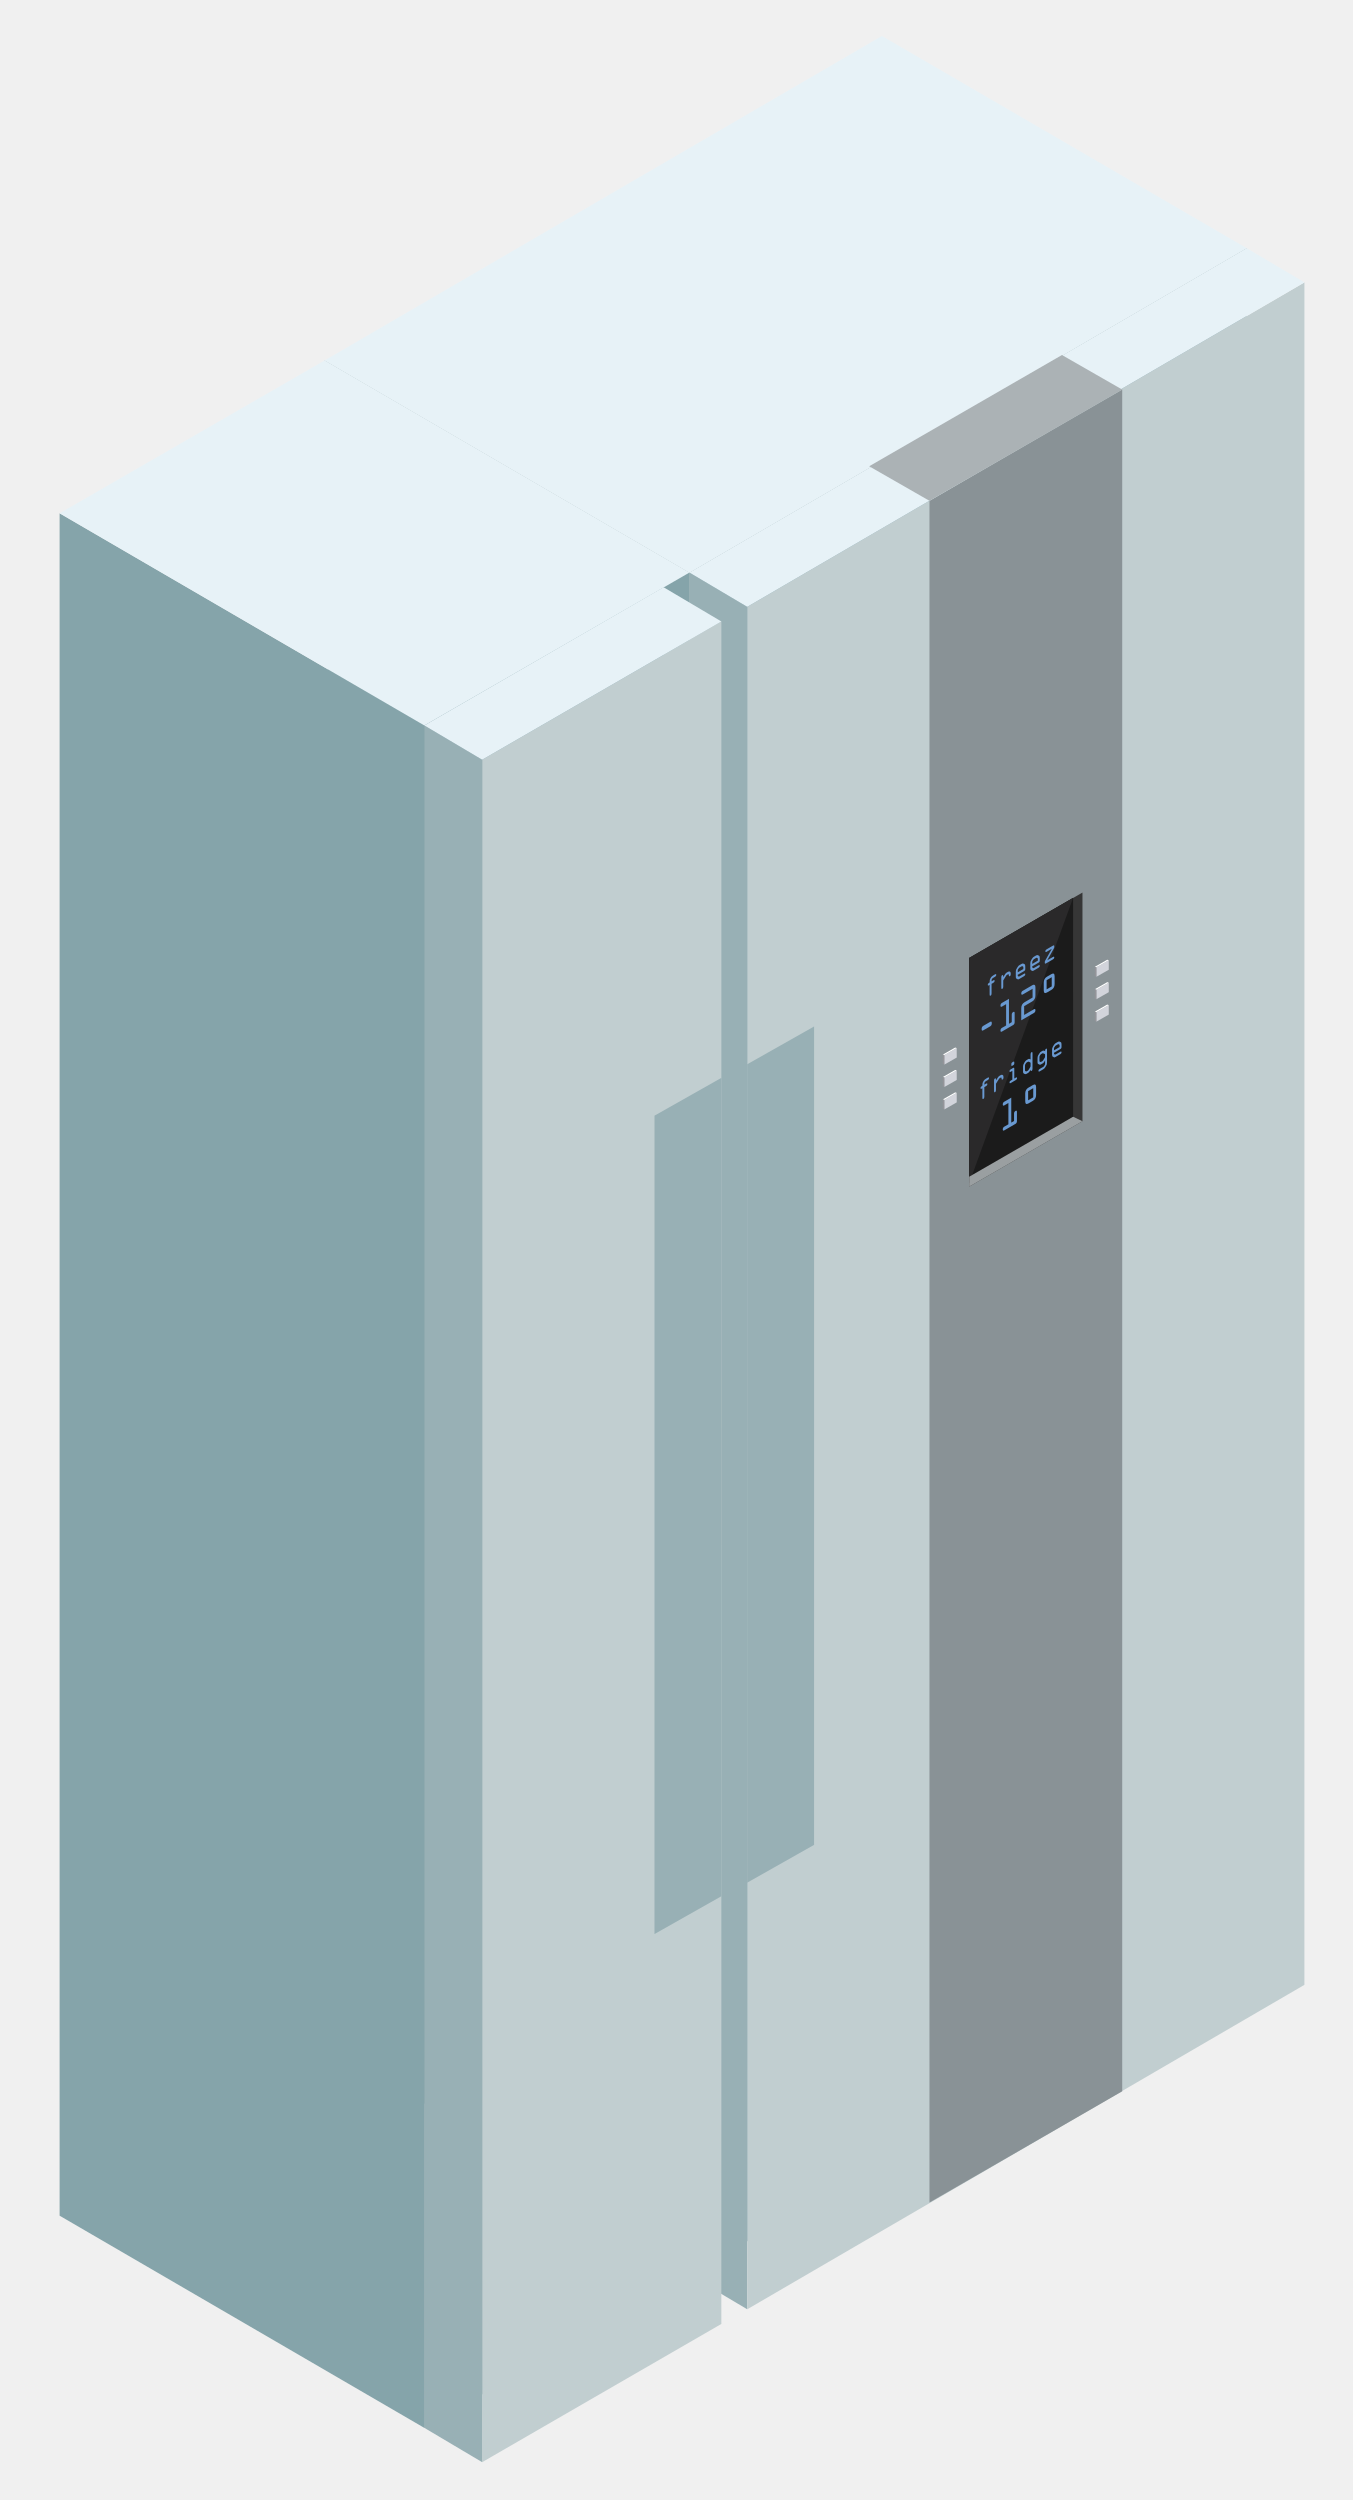
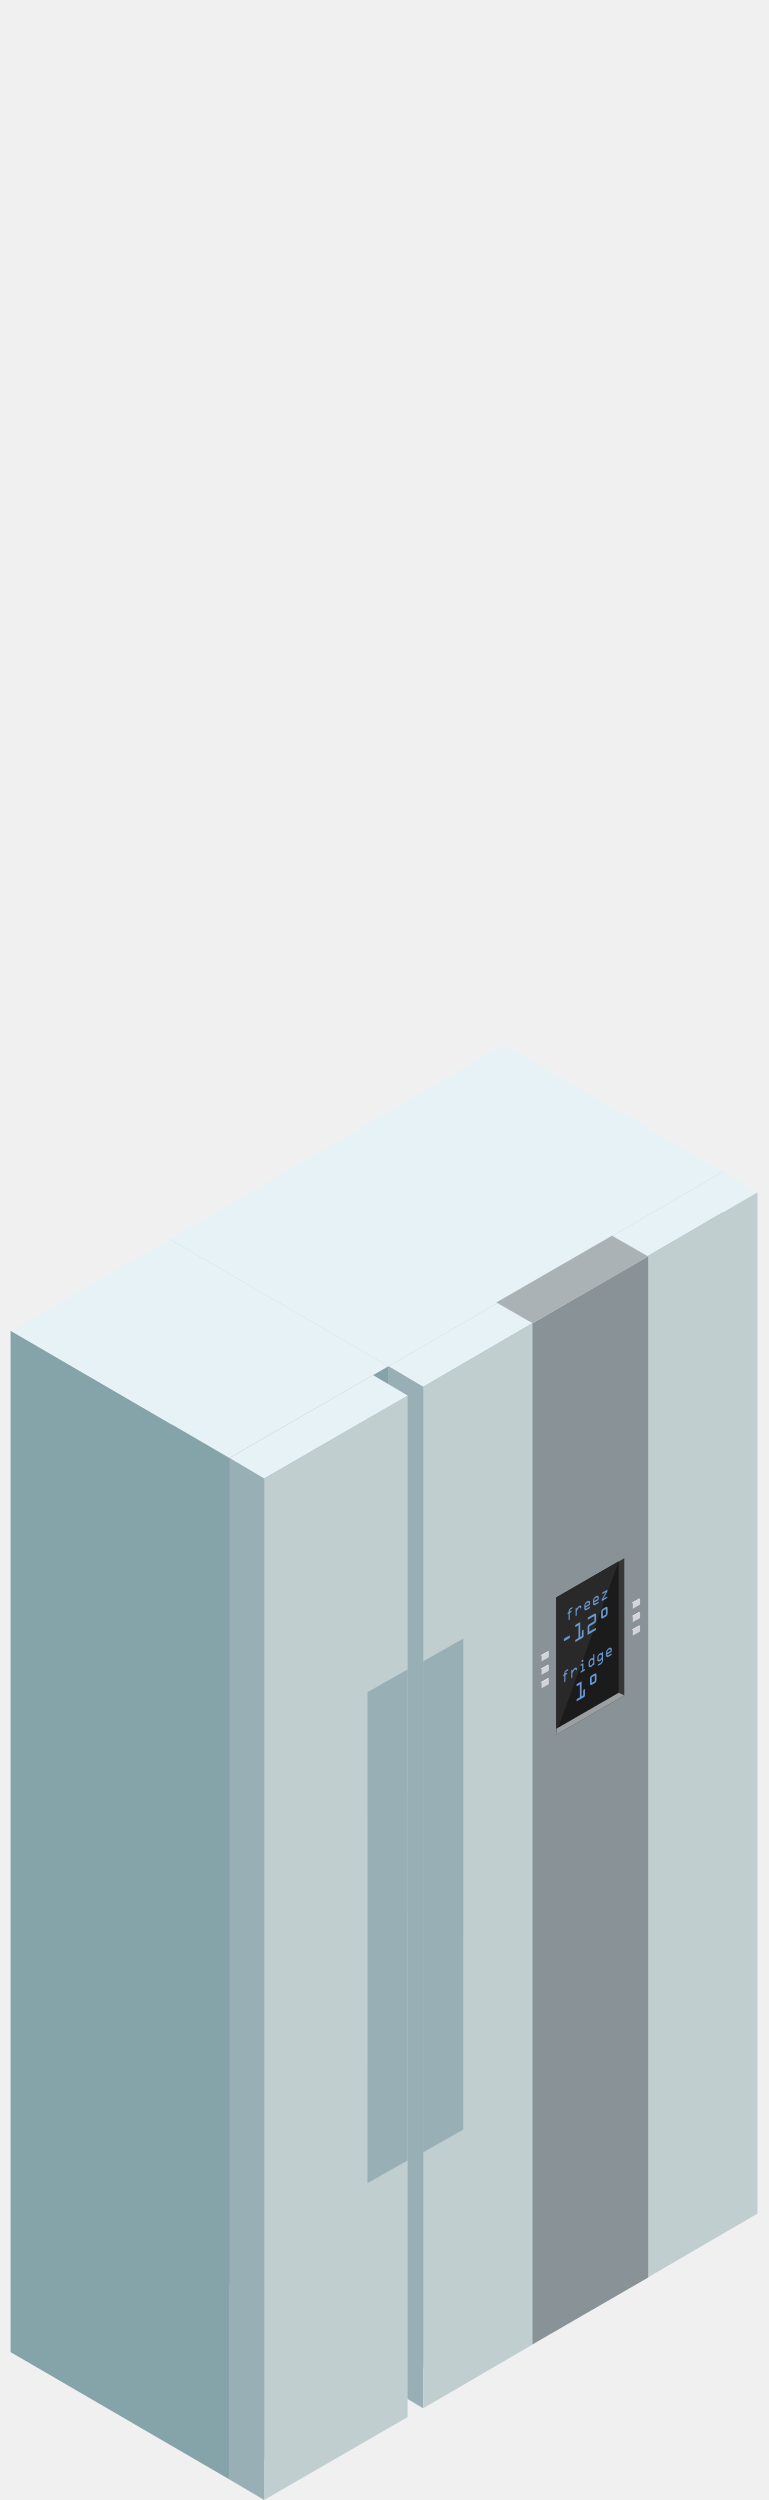
- <svg xmlns="http://www.w3.org/2000/svg" version="1.1" id="Capa_1" x="0px" y="0px" viewBox="0 0 194.777 360" style="enable-background:new 0 0 194.777 360;" xml:space="preserve">
-   <style type="text/css">
- 	.Sombra_x0020_paralela{fill:none;}
- 	.Esquinas_x0020_redondeadas_x0020_2_x0020_pt_x002E_{fill:#FFFFFF;stroke:#000000;stroke-miterlimit:10;}
- 	.Reflejo_x0020_vivo_x0020_X{fill:none;}
- 	.Bisel_x0020_suave{fill:url(#SVGID_1_);}
- 	.Atardecer{fill:#FFFFFF;}
- 	.Follaje_GS{fill:#FFDD00;}
- 	.Pompadour_GS{fill-rule:evenodd;clip-rule:evenodd;fill:#51AEE2;}
- 	.st0{enable-background:new    ;}
- 	.st1{fill:#282744;}
- 	.st2{fill:#36365C;}
- 	.st3{fill:#DAF0FD;}
- 	.st4{fill:#6194C4;}
- 	.st5{fill:#C4E0F6;}
- 	.st6{fill:#C3DDF5;}
- 	.st7{fill:#4A486A;}
- 	.st8{fill:#FFD255;}
- 	.st9{fill:#81AEDA;}
- 	.st10{fill:#8EB9E1;}
- 	.st11{fill:#A8D0F0;}
- 	.st12{fill:#2F2E34;}
- 	.st13{fill:#C7D1D1;}
- 	.st14{fill:#939F9E;}
- 	.st15{fill:#7D8787;}
- 	.st16{fill:#A1AEB3;}
- 	.st17{fill:#4F4C58;}
- 	.st18{fill:#63606F;}
- 	.st19{fill:#585564;}
- 	.st20{fill:#404047;}
- 	.st21{fill:#4A6C5C;}
- 	.st22{fill:#58806D;}
- 	.st23{fill:#3D5047;}
- 	.st24{fill:#40584D;}
- 	.st25{fill:#EDAC32;}
- 	.st26{fill:#FEE883;}
- 	.st27{fill:#D0842E;}
- 	.st28{fill:#623942;}
- 	.st29{fill:#81505A;}
- 	.st30{fill:#71454E;}
- 	.st31{fill:#BBCEEC;}
- 	.st32{fill:#EBF1FB;}
- 	.st33{fill:#CCDAF1;}
- 	.st34{fill:#2B3235;}
- 	.st35{fill:#505860;}
- 	.st36{fill:#FFFFFF;}
- 	.st37{fill:#FBBB26;}
- 	.st38{fill:#B0B8CF;}
- 	.st39{fill:#9EA9C8;}
- 	.st40{fill:#E3E7F0;}
- 	.st41{fill:#C9CEE2;}
- 	.st42{fill:#EA526F;}
- 	.st43{fill:#F7CE6D;}
- 	.st44{fill:#68ACDF;}
- 	.st45{fill:#6089C7;}
- 	.st46{fill:#87BF54;}
- 	.st47{fill:#67B765;}
- 	.st48{opacity:0.3;}
- 	.st49{fill:#4C71B6;}
- 	.st50{fill:#DBE5F6;}
- 	.st51{fill:#A49D96;}
- 	.st52{fill:#E6E1DD;}
- 	.st53{fill:#DEDEDE;}
- 	.st54{fill:#D7D1C7;}
- 	.st55{fill:#584A44;}
- 	.st56{fill:#090909;}
- 	.st57{fill:#362D2A;}
- 	.st58{fill:#0A0B0B;}
- 	.st59{fill:#82CDDF;}
- 	.st60{fill:#C94130;}
- 	.st61{opacity:0.3;fill:#020203;}
- 	.st62{fill:#585858;}
- 	.st63{fill:#363636;}
- 	.st64{fill:#020203;}
- 	.st65{fill:#B5AFA7;}
- 	.st66{fill:#EB5D55;}
- 	.st67{fill:#8B1D14;}
- 	.st68{fill:#73959D;}
- 	.st69{fill:#85A4AA;}
- 	.st70{fill:#E7F2F7;}
- 	.st71{fill:#98B0B5;}
- 	.st72{fill:#C1CED0;}
- 	.st73{fill:#899296;}
- 	.st74{fill:#ABB2B5;}
- 	.st75{fill:#1B1B1B;}
- 	.st76{fill:#2A292A;}
- 	.st77{fill:#9A9FA1;}
- 	.st78{fill:#6999D1;}
- 	.st79{fill:#D2D4DB;}
- 	.st80{fill:#949499;}
- 	.st81{fill:#232A2B;}
- 	.st82{fill:#1C2123;}
- 	.st83{fill:#272E31;}
- 	.st84{fill:#121618;}
- 	.st85{fill:#181D1F;}
- 	.st86{fill:#353E42;}
- 	.st87{fill:#D6D7D7;}
- 	.st88{fill:#DDEFF1;}
- 	.st89{fill:#101315;}
- 	.st90{fill:#3761AB;}
- 	.st91{fill:url(#SVGID_00000112632502559079592940000005477458883477252737_);}
- 	.st92{fill:url(#SVGID_00000091702372712128406830000007692288535291258015_);}
- 	.st93{fill:url(#SVGID_00000108271350562419651030000008216467880209089683_);}
- 	.st94{fill:url(#SVGID_00000181073346692932777330000014260381874775006341_);}
- 	.st95{fill:url(#SVGID_00000001630297591850339020000010180993301306542755_);}
- 	.st96{fill:#090914;}
- 	.st97{fill:#64B32E;}
- 	.st98{fill:url(#SVGID_00000168079530819918801120000001875067807647880890_);}
- 	.st99{fill:url(#SVGID_00000173882576107285260150000016366150380639307161_);}
- 	.st100{fill:url(#SVGID_00000035509834822425793560000007218300184065609148_);}
- 	.st101{fill:url(#SVGID_00000106861836149221678390000005097207431303958194_);}
- 	.st102{fill:url(#SVGID_00000056396565517950600920000013679663682829039793_);}
- 	.st103{fill:url(#SVGID_00000138547126716305150680000005609127222791031958_);}
- 	.st104{fill:url(#SVGID_00000141456499215512833980000010541633811660692667_);}
- 	.st105{fill:url(#SVGID_00000152261964095031386570000004186135148812337571_);}
- 	.st106{fill:url(#SVGID_00000080184479243687714880000010251226577837358756_);}
- 	.st107{fill:url(#SVGID_00000107585201167758170330000018049397871149144224_);}
- 	.st108{fill:url(#SVGID_00000172402449227903946370000009884824639945784748_);}
- 	.st109{fill:url(#SVGID_00000106861451997862425520000013684147525359569589_);}
- 	.st110{fill:url(#SVGID_00000085937921887999234650000007255756082793078190_);}
- 	.st111{fill:url(#SVGID_00000026880607112827007000000007769673718731473335_);}
- 	.st112{fill:url(#SVGID_00000112612349020495608780000004533452839789325235_);}
- 	.st113{fill:url(#SVGID_00000021815350539700200770000015450945606397388416_);}
- 	.st114{fill:url(#SVGID_00000083090283957599703640000003256223496362618017_);}
- 	.st115{fill:url(#SVGID_00000119092022132649272120000005694096085833158536_);}
- 	.st116{fill:url(#SVGID_00000047044014141955076270000008603411915309569722_);}
- 	.st117{fill:url(#SVGID_00000161591725335684716690000008224326275675027871_);}
- 	.st118{fill:url(#SVGID_00000173142691006942278250000012511376936490181274_);}
- 	.st119{fill:url(#SVGID_00000011731720926791640250000009785504335324094899_);}
- 	.st120{fill:url(#SVGID_00000144302687356811110080000017027631212545835670_);}
- 	.st121{fill:url(#SVGID_00000000943738054776779950000009042016156859360645_);}
- 	.st122{fill:url(#SVGID_00000023253626289383949820000013484937139687605938_);}
- 	.st123{fill:url(#SVGID_00000103259956940948032920000005487463825335154066_);}
- 	.st124{fill:url(#SVGID_00000145025638552025773750000009953439389576273045_);}
- 	.st125{fill:url(#SVGID_00000154399123768333379570000017934575480144374947_);}
- 	.st126{fill:url(#SVGID_00000031909487528627489350000009183082150314206110_);}
- 	.st127{fill:url(#SVGID_00000170963301544223002320000005502960012186193285_);}
- 	.st128{fill:url(#SVGID_00000155844639242325043020000014116817411440107436_);}
- 	.st129{fill:url(#SVGID_00000134250306257078849370000006561639228895968420_);}
- 	.st130{fill:url(#SVGID_00000115486107073123727270000011725836490909574533_);}
- 	.st131{fill:url(#SVGID_00000175322617555854977200000017669314420012707994_);}
- 	.st132{fill:url(#SVGID_00000064339874262796406860000003213064490126538404_);}
- 	.st133{fill:url(#SVGID_00000054965024479606836870000015647975545997127572_);}
- 	.st134{fill:url(#SVGID_00000173135266264777736110000009518205491646141859_);}
- 	.st135{fill:url(#SVGID_00000023249904437704598240000008237938096305538473_);}
- 	.st136{fill:url(#SVGID_00000011745128336660023620000007012912720952264103_);}
- 	.st137{fill:url(#SVGID_00000064342663036289644810000001414221279021320632_);}
- 	.st138{fill:url(#SVGID_00000152263828641577329880000000684455364558958470_);}
- 	.st139{fill:url(#SVGID_00000060009051655030782620000008348779850205823387_);}
- 	.st140{fill:url(#SVGID_00000093897263322666951370000013247079359155808441_);}
- 	.st141{fill:url(#SVGID_00000052083345754720758580000010831805702666232705_);}
- 	.st142{fill:url(#SVGID_00000085226877779590629370000005076567183964937611_);}
- 	.st143{fill:url(#SVGID_00000128461968598701544560000006060529661113489536_);}
- 	.st144{fill:url(#SVGID_00000013161805906288159650000013180646125960293306_);}
- 	.st145{fill:url(#SVGID_00000161621262989984918310000005254740122147145358_);}
- 	.st146{fill:url(#SVGID_00000062185463010041358480000018056146357120061877_);}
- 	.st147{fill:url(#SVGID_00000171716456090493267510000001205879018516101305_);}
- 	.st148{fill:url(#SVGID_00000057133570779499932550000012073079222780630422_);}
- 	.st149{fill:url(#SVGID_00000099632147827283657840000005394794466263317426_);}
- 	.st150{fill:#E41F1C;}
- 	.st151{fill:url(#SVGID_00000034787277845286945270000007077721426304104105_);}
- 	.st152{fill:url(#SVGID_00000035496112792853390890000002206998736703689345_);}
- 	.st153{fill:url(#SVGID_00000106854683344896883160000005084143750815376523_);}
- 	.st154{fill:url(#SVGID_00000034051828107367803240000018431899033314493568_);}
- 	.st155{fill:url(#SVGID_00000096040763270988521600000011492670976790105229_);}
- 	.st156{fill:url(#SVGID_00000132056120987654052470000000436325187161986954_);}
- 	.st157{fill:url(#SVGID_00000065045949895547182380000016629684282867050378_);}
- 	.st158{fill:url(#SVGID_00000109713530030924551710000009607537377250015377_);}
- 	.st159{fill:url(#SVGID_00000072960566333121318180000007816383972727904178_);}
- 	.st160{fill:url(#SVGID_00000101082381035057896110000015235807610608020134_);}
- 	.st161{fill:url(#SVGID_00000104672388702004279010000001704029603008882308_);}
- 	.st162{fill:url(#SVGID_00000065788816697891942310000003970616485031480473_);}
- 	.st163{fill:url(#SVGID_00000177456694171640797590000011098965636302265222_);}
- 	.st164{fill:url(#SVGID_00000054243000820770789910000004838116307290222521_);}
- 	.st165{fill:url(#SVGID_00000035502404532156925250000015975196310198681997_);}
- 	.st166{opacity:0.74;}
- </style>
-   <linearGradient id="SVGID_1_" gradientUnits="userSpaceOnUse" x1="-154.461" y1="-240.945" x2="-153.754" y2="-240.238">
-     <stop offset="0" style="stop-color:#E6E6EB" />
-     <stop offset="0.174" style="stop-color:#E2E2E6" />
-     <stop offset="0.352" style="stop-color:#D5D4D8" />
-     <stop offset="0.532" style="stop-color:#C0BFC2" />
-     <stop offset="0.714" style="stop-color:#A4A2A4" />
-     <stop offset="0.895" style="stop-color:#828282" />
-     <stop offset="1" style="stop-color:#6B6E6E" />
-   </linearGradient>
-   <g>
-     <g>
-       <polygon class="st68" points="179.514,35.731 99.276,82.449 99.276,327.602 179.508,280.883   " />
-       <polygon class="st69" points="46.755,51.898 49.406,295.356 99.276,327.602 99.276,82.449   " />
-       <polygon class="st70" points="126.993,5.18 179.514,35.731 99.276,82.449 46.755,51.898   " />
-     </g>
-     <g>
-       <polygon class="st71" points="107.601,87.384 107.601,332.536 99.276,327.596 99.276,82.449   " />
-       <polygon class="st72" points="107.601,87.384 107.601,332.536 187.834,285.818 187.839,40.665   " />
-       <polygon class="st73" points="133.841,72.118 133.841,317.168 161.6,301.147 161.6,56.098   " />
-       <polygon class="st70" points="179.514,35.731 187.839,40.665 107.601,87.384 99.276,82.449   " />
-       <polygon class="st74" points="125.16,67.142 133.841,72.118 161.6,56.098 152.92,51.122   " />
-     </g>
-     <g>
-       <polygon class="st68" points="95.552,84.561 61.103,104.465 61.103,349.618 95.547,329.714   " />
-       <polygon class="st69" points="8.583,73.914 8.583,319.061 61.103,349.618 61.103,104.465   " />
-       <polygon class="st70" points="46.755,51.898 99.276,82.449 61.103,104.465 8.582,73.914   " />
-     </g>
-     <g>
-       <polygon class="st72" points="69.429,109.4 69.429,354.552 103.873,334.648 103.878,89.495   " />
-       <polygon class="st71" points="107.594,271.105 117.227,265.661 117.23,147.81 107.597,153.255   " />
-       <polygon class="st71" points="94.246,278.503 103.878,273.058 103.882,155.208 94.249,160.653   " />
-       <polygon class="st71" points="69.429,109.4 69.429,354.552 61.103,349.612 61.103,104.465   " />
-       <polygon class="st70" points="95.552,84.561 103.878,89.495 69.429,109.4 61.103,104.465   " />
-     </g>
-     <g>
-       <g>
-         <g>
-           <g>
-             <polygon class="st63" points="139.566,137.942 139.566,170.872 155.875,161.457 155.875,128.527      " />
-             <polygon class="st75" points="139.566,137.939 139.566,170.368 154.529,160.812 154.525,129.296      " />
-             <polygon class="st76" points="139.566,137.939 139.566,170.368 154.525,129.296      " />
-           </g>
-           <g>
-             <polygon class="st77" points="154.529,160.812 155.875,161.457 139.566,170.872 139.566,169.447      " />
-           </g>
-         </g>
-         <g>
-           <path class="st78" d="M142.571,147.156c0.167-0.098,0.249-0.057,0.249,0.182c0,0.235-0.081,0.366-0.249,0.464l-0.971,0.562      c-0.167,0.1-0.244,0.06-0.244-0.175c0-0.239,0.077-0.37,0.244-0.471L142.571,147.156z" />
-           <path class="st78" d="M145.693,147.189v-1.071c0-0.153,0.052-0.299,0.206-0.387c0.153-0.091,0.21-0.007,0.21,0.146v1.339      c0,0.187-0.1,0.323-0.21,0.385l-1.626,0.947c-0.11,0.062-0.206,0.043-0.206-0.143c0-0.191,0.096-0.325,0.206-0.387l0.608-0.354      v-3.065l-0.608,0.354c-0.11,0.062-0.206,0.043-0.206-0.148c0-0.191,0.096-0.32,0.206-0.382l1.018-0.593v3.596L145.693,147.189z" />
-           <path class="st78" d="M147.476,146.154l1.42-0.827c0.11-0.062,0.206-0.046,0.206,0.146c0,0.186-0.096,0.323-0.206,0.385      l-1.836,1.066v-1.731c0-0.397,0.158-0.688,0.469-0.868l1.162-0.677v-1.267l-1.42,0.827c-0.11,0.062-0.21,0.043-0.21-0.148      c0-0.191,0.1-0.321,0.21-0.382l1.372-0.799c0.134-0.079,0.23-0.11,0.335-0.046c0.115,0.069,0.124,0.206,0.124,0.397v1.085      c0,0.191-0.01,0.342-0.124,0.55c-0.105,0.179-0.201,0.263-0.335,0.342l-1.167,0.679V146.154z" />
-           <path class="st78" d="M151.865,141.698c0,0.387-0.158,0.669-0.464,0.846l-0.636,0.371c-0.306,0.179-0.464,0.079-0.464-0.308      v-1.114c0-0.387,0.158-0.67,0.464-0.849l0.636-0.371c0.306-0.177,0.464-0.076,0.464,0.311V141.698z M151.449,140.718      l-0.736,0.428v1.324l0.736-0.428V140.718z" />
-         </g>
-         <g>
-           <path class="st78" d="M142.509,141.832l-0.081,0.046c-0.081,0.047-0.187,0.088-0.187-0.065c0-0.148,0.095-0.236,0.187-0.289      l0.081-0.046v-0.047c0-0.201,0.005-0.349,0.129-0.579c0.139-0.236,0.263-0.323,0.43-0.423l0.191-0.11      c0.095-0.055,0.201-0.108,0.201,0.055c0,0.153-0.091,0.232-0.187,0.287l-0.22,0.129c-0.187,0.108-0.268,0.201-0.268,0.459v0.067      l0.244-0.141c0.096-0.057,0.196-0.086,0.196,0.062c0,0.153-0.11,0.241-0.196,0.292l-0.244,0.141v1.377      c0,0.124-0.019,0.256-0.139,0.326c-0.119,0.069-0.139-0.039-0.139-0.163V141.832z" />
-           <path class="st78" d="M144.187,140.765c0-0.129,0.009-0.27,0.139-0.344c0.11-0.062,0.139,0.041,0.139,0.156v0.143l0.215-0.354      c0.081-0.127,0.163-0.246,0.249-0.297l0.225-0.129c0.105-0.062,0.196-0.07,0.273-0.022c0.095,0.065,0.124,0.167,0.124,0.33      c0,0.119-0.019,0.253-0.139,0.323c-0.096,0.057-0.139-0.017-0.139-0.132c0-0.057,0-0.1-0.028-0.136      c-0.038-0.041-0.105-0.002-0.167,0.036l-0.086,0.048c-0.048,0.028-0.086,0.084-0.134,0.16l-0.392,0.636v0.889      c0,0.124-0.024,0.256-0.139,0.323c-0.119,0.07-0.139-0.038-0.139-0.163V140.765z" />
-           <path class="st78" d="M146.788,140.964c-0.115,0.067-0.163,0.095-0.249,0.05l-0.124-0.06c-0.105-0.062-0.139-0.124-0.139-0.316      v-0.679c0-0.187,0.019-0.308,0.139-0.5l0.096-0.163c0.129-0.217,0.196-0.26,0.306-0.328l0.258-0.148      c0.134-0.079,0.201-0.098,0.311-0.05l0.11,0.05c0.129,0.052,0.143,0.177,0.143,0.373v0.282c0,0.201-0.024,0.273-0.187,0.371      l-0.899,0.521v0.115c0,0.033,0.02,0.065,0.043,0.081l0.067,0.055c0.038,0.026,0.095,0.012,0.187-0.043l0.602-0.347      c0.091-0.055,0.187-0.089,0.187,0.06c0,0.153-0.105,0.241-0.187,0.289L146.788,140.964z M146.553,140.015l0.808-0.471v-0.211      c0-0.067,0.005-0.122-0.033-0.141l-0.11-0.057c-0.033-0.019-0.086,0.007-0.134,0.034l-0.234,0.136      c-0.052,0.031-0.095,0.057-0.139,0.122l-0.1,0.148c-0.034,0.052-0.058,0.091-0.058,0.191V140.015z" />
-           <path class="st78" d="M148.877,139.749c-0.115,0.067-0.167,0.095-0.254,0.05l-0.12-0.06c-0.105-0.062-0.139-0.124-0.139-0.316      v-0.679c0-0.187,0.019-0.308,0.134-0.499l0.1-0.163c0.129-0.218,0.191-0.26,0.306-0.325l0.254-0.151      c0.139-0.079,0.206-0.098,0.311-0.05l0.115,0.05c0.124,0.055,0.143,0.179,0.143,0.376v0.282c0,0.201-0.024,0.272-0.191,0.368      l-0.894,0.521v0.115c0,0.033,0.019,0.064,0.038,0.081l0.072,0.055c0.038,0.026,0.095,0.012,0.187-0.041l0.597-0.349      c0.091-0.052,0.191-0.086,0.191,0.062c0,0.153-0.11,0.239-0.191,0.287L148.877,139.749z M148.643,138.801l0.808-0.471v-0.211      c0-0.067,0.005-0.122-0.038-0.141l-0.105-0.057c-0.033-0.019-0.086,0.007-0.134,0.033l-0.234,0.139      c-0.053,0.031-0.096,0.055-0.143,0.119l-0.096,0.148c-0.033,0.053-0.057,0.091-0.057,0.191V138.801z" />
-           <path class="st78" d="M151.464,136.622l-0.746,0.433c-0.076,0.046-0.187,0.086-0.187-0.067c0-0.148,0.096-0.234,0.187-0.287      l0.909-0.528c0.143-0.081,0.187-0.045,0.187,0.079v0.115c0,0.071-0.015,0.129-0.077,0.241l-0.937,1.674l0.827-0.48      c0.091-0.053,0.187-0.086,0.187,0.062c0,0.153-0.105,0.239-0.187,0.286l-0.971,0.562c-0.191,0.115-0.206,0.022-0.206-0.084      v-0.091c0-0.086,0.005-0.112,0.053-0.198L151.464,136.622z" />
-         </g>
-         <g>
-           <path class="st78" d="M141.461,156.709l-0.076,0.046c-0.086,0.047-0.191,0.086-0.191-0.067c0-0.148,0.1-0.235,0.191-0.287      l0.076-0.046v-0.048c0-0.201,0.01-0.349,0.134-0.581c0.134-0.236,0.258-0.323,0.43-0.421l0.187-0.11      c0.096-0.055,0.206-0.11,0.206,0.052c0,0.153-0.095,0.232-0.191,0.289l-0.22,0.127c-0.186,0.108-0.263,0.201-0.263,0.459v0.067      l0.244-0.141c0.096-0.055,0.191-0.084,0.191,0.065c0,0.153-0.11,0.241-0.191,0.289l-0.244,0.141v1.377      c0,0.124-0.024,0.256-0.143,0.325c-0.119,0.072-0.139-0.036-0.139-0.16V156.709z" />
-           <path class="st78" d="M143.14,155.64c0-0.129,0.014-0.27,0.139-0.344c0.11-0.062,0.139,0.041,0.139,0.155v0.143l0.22-0.351      c0.077-0.127,0.158-0.246,0.249-0.299l0.22-0.129c0.11-0.062,0.201-0.067,0.273-0.02c0.095,0.065,0.124,0.167,0.124,0.33      c0,0.119-0.014,0.254-0.134,0.323c-0.1,0.058-0.143-0.019-0.143-0.134c0-0.057,0-0.1-0.029-0.136      c-0.038-0.041-0.1-0.002-0.167,0.036l-0.081,0.048c-0.052,0.028-0.091,0.084-0.139,0.163l-0.392,0.634v0.889      c0,0.124-0.019,0.256-0.139,0.323c-0.119,0.07-0.139-0.038-0.139-0.163V155.64z" />
-           <path class="st78" d="M146.056,155.306l0.211-0.122c0.091-0.053,0.191-0.086,0.191,0.062c0,0.153-0.105,0.239-0.191,0.287      l-0.708,0.414c-0.081,0.046-0.191,0.086-0.191-0.067c0-0.148,0.1-0.229,0.191-0.282l0.22-0.129v-1.272l-0.22,0.129      c-0.081,0.045-0.191,0.086-0.191-0.067c0-0.148,0.1-0.235,0.191-0.287l0.292-0.17c0.163-0.093,0.206-0.084,0.206,0.127V155.306z       M145.635,153.219c0-0.124,0.058-0.201,0.134-0.244l0.158-0.094c0.076-0.043,0.129-0.033,0.129,0.091v0.167      c0,0.124-0.053,0.196-0.129,0.239l-0.158,0.093c-0.076,0.043-0.134,0.039-0.134-0.086V153.219z" />
-           <path class="st78" d="M148.083,152.504c0.096-0.055,0.172-0.033,0.278,0.033l0.043,0.036v-0.741c0-0.119,0.024-0.251,0.143-0.32      c0.115-0.067,0.134,0.041,0.134,0.16v2.214c0,0.119-0.019,0.256-0.134,0.323c-0.115,0.065-0.143-0.038-0.143-0.153v-0.024      l-0.062,0.112c-0.086,0.158-0.182,0.289-0.268,0.34l-0.268,0.155c-0.091,0.053-0.201,0.034-0.239,0.015l-0.096-0.043      c-0.115-0.058-0.153-0.132-0.153-0.318v-0.707c0-0.187,0.038-0.304,0.153-0.495l0.096-0.163c0.086-0.146,0.153-0.212,0.268-0.28      L148.083,152.504z M147.596,153.986c0,0.1,0,0.225,0.043,0.241l0.086,0.039c0.033,0.017,0.067,0.031,0.105,0.009l0.196-0.112      c0.034-0.022,0.086-0.084,0.134-0.17l0.163-0.268c0.043-0.067,0.081-0.134,0.081-0.201v-0.445c0-0.062-0.038-0.086-0.081-0.105      l-0.163-0.076c-0.048-0.029-0.1-0.029-0.134-0.007l-0.196,0.112c-0.038,0.022-0.072,0.074-0.105,0.129l-0.086,0.134      c-0.043,0.07-0.043,0.194-0.043,0.294V153.986z" />
-           <path class="st78" d="M149.403,152.389c0-0.163,0.038-0.332,0.095-0.423l0.206-0.318c0.057-0.091,0.1-0.148,0.177-0.191      l0.268-0.155c0.076-0.043,0.167-0.024,0.273,0.019l0.071,0.031v-0.043c0-0.11,0.043-0.234,0.139-0.289      c0.124-0.072,0.139,0.05,0.139,0.169v1.717c0,0.316-0.024,0.395-0.139,0.586l-0.091,0.153c-0.124,0.203-0.191,0.263-0.349,0.354      l-0.459,0.268c-0.086,0.047-0.196,0.093-0.196-0.065c0-0.148,0.1-0.23,0.196-0.284l0.507-0.297      c0.057-0.033,0.1-0.091,0.139-0.163l0.072-0.122c0.024-0.043,0.043-0.105,0.043-0.172v-0.483l-0.057,0.11      c-0.067,0.115-0.153,0.26-0.234,0.306l-0.325,0.189c-0.058,0.033-0.124,0.06-0.211,0.014l-0.172-0.095      c-0.086-0.048-0.091-0.137-0.091-0.28V152.389z M149.68,152.712c0,0.076,0.005,0.15,0.038,0.165l0.115,0.045      c0.024,0.012,0.047,0.007,0.086-0.014l0.201-0.117c0.033-0.019,0.076-0.081,0.129-0.165l0.215-0.349      c0.019-0.031,0.028-0.084,0.028-0.132v-0.258c0-0.048-0.009-0.091-0.028-0.098l-0.215-0.1c-0.052-0.026-0.096-0.036-0.129-0.017      l-0.201,0.117c-0.038,0.022-0.062,0.046-0.086,0.081l-0.115,0.184c-0.033,0.052-0.038,0.131-0.038,0.208V152.712z" />
-           <path class="st78" d="M152.009,152.195c-0.115,0.067-0.167,0.095-0.254,0.05l-0.119-0.06c-0.105-0.062-0.139-0.124-0.139-0.315      v-0.679c0-0.187,0.019-0.308,0.134-0.499l0.1-0.163c0.129-0.218,0.196-0.261,0.306-0.328l0.258-0.148      c0.134-0.079,0.201-0.098,0.306-0.05l0.115,0.05c0.129,0.052,0.143,0.177,0.143,0.373v0.282c0,0.201-0.023,0.273-0.191,0.371      l-0.894,0.521v0.115c0,0.033,0.019,0.064,0.038,0.081l0.072,0.055c0.038,0.026,0.095,0.012,0.186-0.043l0.598-0.347      c0.091-0.052,0.191-0.089,0.191,0.06c0,0.153-0.105,0.241-0.191,0.289L152.009,152.195z M151.775,151.247l0.808-0.471v-0.211      c0-0.067,0.005-0.122-0.038-0.141l-0.105-0.057c-0.033-0.019-0.086,0.007-0.134,0.033l-0.235,0.136      c-0.052,0.031-0.095,0.058-0.139,0.122l-0.1,0.148c-0.034,0.052-0.057,0.091-0.057,0.191V151.247z" />
-         </g>
-         <g>
-           <path class="st78" d="M146.023,161.424v-1.071c0-0.153,0.057-0.296,0.21-0.385c0.153-0.089,0.206-0.01,0.206,0.143v1.339      c0,0.187-0.1,0.321-0.206,0.383l-1.63,0.946c-0.11,0.065-0.206,0.046-0.206-0.141c0-0.191,0.096-0.325,0.206-0.39l0.607-0.352      v-3.064l-0.607,0.351c-0.11,0.065-0.206,0.046-0.206-0.145c0-0.191,0.096-0.321,0.206-0.385l1.018-0.592v3.595L146.023,161.424z      " />
-           <path class="st78" d="M149.198,157.673c0,0.387-0.158,0.669-0.464,0.848l-0.636,0.371c-0.306,0.177-0.464,0.076-0.464-0.311      v-1.114c0-0.387,0.158-0.67,0.464-0.847l0.636-0.371c0.306-0.179,0.464-0.079,0.464,0.308V157.673z M148.786,156.695      l-0.736,0.428v1.325l0.736-0.428V156.695z" />
-         </g>
-       </g>
-       <g>
-         <polygon class="st79" points="135.977,151.938 137.766,150.921 137.77,152.286 135.98,153.303    " />
-         <polygon class="st36" points="135.761,151.861 137.55,150.843 137.766,150.921 135.977,151.938    " />
-         <polygon class="st80" points="135.98,153.303 135.764,153.226 135.761,151.861 135.977,151.938    " />
-       </g>
-       <g>
-         <polygon class="st79" points="135.977,155.167 137.766,154.149 137.77,155.514 135.98,156.532    " />
-         <polygon class="st36" points="135.761,155.089 137.55,154.071 137.766,154.149 135.977,155.167    " />
-         <polygon class="st80" points="135.98,156.532 135.764,156.454 135.761,155.089 135.977,155.167    " />
-       </g>
-       <g>
-         <polygon class="st79" points="135.977,158.395 137.766,157.377 137.77,158.742 135.98,159.76    " />
-         <polygon class="st36" points="135.761,158.317 137.55,157.299 137.766,157.377 135.977,158.395    " />
-         <polygon class="st80" points="135.98,159.76 135.764,159.682 135.761,158.317 135.977,158.395    " />
-       </g>
-       <g>
-         <polygon class="st79" points="157.872,139.296 159.661,138.278 159.664,139.643 157.875,140.661    " />
-         <polygon class="st36" points="157.655,139.218 159.444,138.2 159.661,138.278 157.872,139.296    " />
-         <polygon class="st80" points="157.875,140.661 157.659,140.583 157.655,139.218 157.872,139.296    " />
-       </g>
-       <g>
-         <polygon class="st79" points="157.872,142.524 159.661,141.506 159.664,142.871 157.875,143.889    " />
-         <polygon class="st36" points="157.655,142.446 159.444,141.428 159.661,141.506 157.872,142.524    " />
-         <polygon class="st80" points="157.875,143.889 157.659,143.811 157.655,142.446 157.872,142.524    " />
-       </g>
-       <g>
-         <polygon class="st79" points="157.872,145.752 159.661,144.734 159.664,146.099 157.875,147.117    " />
-         <polygon class="st36" points="157.655,145.674 159.444,144.656 159.661,144.734 157.872,145.752    " />
-         <polygon class="st80" points="157.875,147.117 157.659,147.039 157.655,145.674 157.872,145.752    " />
-       </g>
-     </g>
-   </g>
+ <svg xmlns="http://www.w3.org/2000/svg" id="Capa_1" data-name="Capa 1" viewBox="0 0 184.337 600">
+   <defs>
+     <style>.cls-1{fill:#73959d;}.cls-2{fill:#85a4aa;}.cls-3{fill:#e7f2f7;}.cls-4{fill:#98b0b5;}.cls-5{fill:#c1ced0;}.cls-6{fill:#899296;}.cls-7{fill:#abb2b5;}.cls-8{fill:#363636;}.cls-9{fill:#1b1b1b;}.cls-10{fill:#2a292a;}.cls-11{fill:#9a9fa1;}.cls-12{fill:#6999d1;}.cls-13{fill:#d2d4db;}.cls-14{fill:#fff;}.cls-15{fill:#949499;}</style>
+   </defs>
+   <polygon class="cls-1" points="173.471 281.179 93.233 327.897 93.233 573.05 173.466 526.331 173.471 281.179" />
+   <polygon class="cls-2" points="40.713 297.346 43.364 540.804 93.233 573.05 93.233 327.897 40.713 297.346" />
+   <polygon class="cls-3" points="120.951 250.628 173.471 281.179 93.233 327.897 40.713 297.346 120.951 250.628" />
+   <polygon class="cls-4" points="101.559 332.832 101.559 577.984 93.233 573.044 93.233 327.897 101.559 332.832" />
+   <polygon class="cls-5" points="101.559 332.832 101.559 577.984 181.792 531.266 181.797 286.113 101.559 332.832" />
+   <polygon class="cls-6" points="127.798 317.566 127.798 562.615 155.558 546.595 155.558 301.546 127.798 317.566" />
+   <polygon class="cls-3" points="173.471 281.179 181.797 286.113 101.559 332.832 93.233 327.897 173.471 281.179" />
+   <polygon class="cls-7" points="119.118 312.589 127.798 317.566 155.558 301.546 146.878 296.57 119.118 312.589" />
+   <polygon class="cls-1" points="89.51 330.009 55.061 349.913 55.061 595.066 89.505 575.161 89.51 330.009" />
+   <polygon class="cls-2" points="2.54 319.362 2.54 564.509 55.061 595.066 55.061 349.913 2.54 319.362" />
+   <polygon class="cls-3" points="40.713 297.346 93.233 327.897 55.061 349.913 2.54 319.362 40.713 297.346" />
+   <polygon class="cls-5" points="63.387 354.848 63.387 600 97.831 580.096 97.836 334.943 63.387 354.848" />
+   <polygon class="cls-4" points="101.551 516.553 111.184 511.109 111.188 393.258 101.555 398.703 101.551 516.553" />
+   <polygon class="cls-4" points="88.203 523.951 97.836 518.506 97.839 400.656 88.207 406.101 88.203 523.951" />
+   <polygon class="cls-4" points="63.387 354.848 63.387 600 55.061 595.06 55.061 349.913 63.387 354.848" />
+   <polygon class="cls-3" points="89.51 330.009 97.836 334.943 63.387 354.848 55.061 349.913 89.51 330.009" />
+   <polygon class="cls-8" points="133.524 383.39 133.524 416.32 149.833 406.904 149.833 373.975 133.524 383.39" />
+   <polygon class="cls-9" points="133.524 383.387 133.524 415.816 148.487 406.26 148.483 374.744 133.524 383.387" />
+   <polygon class="cls-10" points="133.524 383.387 133.524 415.816 148.483 374.744 133.524 383.387" />
+   <polygon class="cls-11" points="148.487 406.26 149.833 406.904 133.524 416.32 133.524 414.894 148.487 406.26" />
+   <path class="cls-12" d="M136.528,392.6c.168-.1.249-.058.249.181a.473.473,0,0,1-.249.464l-.971.562c-.167.1-.243.06-.243-.175a.48.48,0,0,1,.243-.471Z" />
+   <path class="cls-12" d="M139.651,392.637v-1.071a.418.418,0,0,1,.2-.387c.153-.091.21-.007.21.146v1.338a.436.436,0,0,1-.21.385L138.23,394c-.11.062-.2.043-.2-.143a.433.433,0,0,1,.2-.388l.608-.354v-3.065l-.608.354c-.11.063-.2.044-.2-.148a.422.422,0,0,1,.2-.382l1.019-.593v3.595Z" />
+   <path class="cls-12" d="M141.434,391.6l1.42-.827c.11-.062.206-.046.206.146a.434.434,0,0,1-.206.385l-1.836,1.066v-1.731a.93.93,0,0,1,.469-.868l1.161-.676v-1.268l-1.42.827c-.11.063-.21.043-.21-.147a.426.426,0,0,1,.21-.383l1.372-.8c.135-.079.23-.111.335-.046s.125.206.125.4v1.085a.994.994,0,0,1-.125.55.848.848,0,0,1-.335.342l-1.166.679Z" />
+   <path class="cls-12" d="M145.823,387.146a.909.909,0,0,1-.464.846l-.636.371c-.306.179-.463.078-.463-.309V386.94a.916.916,0,0,1,.463-.849l.636-.37c.306-.177.464-.077.464.311Zm-.416-.98-.736.428v1.324l.736-.428Z" />
+   <path class="cls-12" d="M136.466,387.28l-.081.045c-.081.048-.187.088-.187-.064a.332.332,0,0,1,.187-.29l.081-.045v-.048a1.039,1.039,0,0,1,.129-.579,1.06,1.06,0,0,1,.43-.423l.192-.11c.095-.055.2-.108.2.055a.315.315,0,0,1-.186.287l-.22.129a.441.441,0,0,0-.268.459v.067l.244-.141c.1-.057.2-.086.2.062a.342.342,0,0,1-.2.292l-.244.141v1.377a.342.342,0,0,1-.138.325c-.12.069-.139-.038-.139-.163Z" />
+   <path class="cls-12" d="M138.144,386.213a.354.354,0,0,1,.139-.344c.11-.062.139.041.139.156v.143l.215-.354a.949.949,0,0,1,.248-.3l.225-.128a.251.251,0,0,1,.273-.022c.095.065.124.168.124.33a.343.343,0,0,1-.138.323c-.1.057-.14-.017-.14-.132a.208.208,0,0,0-.028-.136c-.038-.041-.1,0-.167.036l-.087.048a.458.458,0,0,0-.133.16l-.392.636v.889a.346.346,0,0,1-.139.323c-.119.069-.139-.039-.139-.163Z" />
+   <path class="cls-12" d="M140.745,386.412c-.114.067-.162.1-.248.05l-.125-.06c-.105-.062-.138-.124-.138-.316v-.678a.808.808,0,0,1,.138-.5l.1-.163a.741.741,0,0,1,.306-.327l.258-.148c.134-.079.2-.1.311-.05l.11.05c.129.052.143.177.143.373v.282c0,.2-.024.272-.186.37l-.9.522v.114a.1.1,0,0,0,.043.081l.067.055c.038.027.095.013.186-.042l.6-.347c.091-.055.186-.089.186.06a.336.336,0,0,1-.186.289Zm-.234-.949.808-.471v-.211c0-.066.005-.122-.033-.141l-.11-.057c-.034-.019-.086.007-.134.034l-.235.136a.364.364,0,0,0-.138.122l-.1.148a.29.29,0,0,0-.058.191Z" />
+   <path class="cls-12" d="M142.835,385.2c-.115.067-.167.1-.254.051l-.119-.06c-.1-.062-.139-.124-.139-.316v-.679a.829.829,0,0,1,.134-.5l.1-.163a.7.7,0,0,1,.306-.325l.254-.151c.139-.079.206-.1.311-.05l.114.05c.125.055.144.179.144.376v.282c0,.2-.024.272-.191.368l-.9.521v.115a.116.116,0,0,0,.039.081l.072.055c.038.027.095.012.186-.041l.6-.349c.091-.052.191-.086.191.063a.336.336,0,0,1-.191.286Zm-.235-.949.808-.471v-.21c0-.067.005-.122-.038-.141l-.105-.057c-.033-.02-.086.006-.134.033l-.234.138a.413.413,0,0,0-.143.12l-.1.148a.293.293,0,0,0-.058.192Z" />
+   <path class="cls-12" d="M145.422,382.07l-.747.433c-.076.045-.186.086-.186-.067a.329.329,0,0,1,.186-.287l.909-.528c.144-.082.187-.045.187.079v.115a.454.454,0,0,1-.077.241l-.937,1.673.827-.48c.091-.053.187-.086.187.062a.333.333,0,0,1-.187.287l-.971.562c-.191.114-.205.021-.205-.084v-.091a.31.31,0,0,1,.053-.2Z" />
+   <path class="cls-12" d="M135.419,402.157l-.077.046c-.086.047-.191.085-.191-.068a.329.329,0,0,1,.191-.286l.077-.046v-.048a1.057,1.057,0,0,1,.134-.581.978.978,0,0,1,.43-.42l.186-.11c.1-.055.206-.111.206.052a.325.325,0,0,1-.191.289l-.22.127a.439.439,0,0,0-.263.459v.067l.244-.141c.1-.055.191-.084.191.065a.341.341,0,0,1-.191.289l-.244.141v1.377a.344.344,0,0,1-.144.325c-.119.072-.138-.036-.138-.16Z" />
+   <path class="cls-12" d="M137.1,401.088a.362.362,0,0,1,.139-.344c.11-.062.138.041.138.155v.144l.22-.351a.877.877,0,0,1,.249-.3l.22-.128a.251.251,0,0,1,.272-.02c.1.065.125.168.125.33a.337.337,0,0,1-.134.323c-.1.058-.143-.019-.143-.134a.2.2,0,0,0-.029-.136c-.038-.041-.1,0-.168.036l-.081.048a.41.41,0,0,0-.138.162l-.393.634v.889a.337.337,0,0,1-.138.323c-.12.069-.139-.039-.139-.163Z" />
+   <path class="cls-12" d="M140.014,400.754l.21-.122c.091-.053.191-.086.191.062a.325.325,0,0,1-.191.286l-.708.414c-.081.046-.191.086-.191-.067a.326.326,0,0,1,.191-.282l.22-.129v-1.272l-.22.13c-.081.045-.191.085-.191-.067a.331.331,0,0,1,.191-.287l.292-.17c.163-.093.206-.084.206.127Zm-.421-2.087a.262.262,0,0,1,.134-.244l.158-.094c.076-.043.129-.033.129.091v.168a.251.251,0,0,1-.129.239l-.158.093c-.076.043-.134.038-.134-.086Z" />
+   <path class="cls-12" d="M142.041,397.952a.238.238,0,0,1,.277.033l.044.036v-.741a.342.342,0,0,1,.143-.32c.115-.067.134.04.134.16v2.213a.345.345,0,0,1-.134.323c-.115.065-.143-.038-.143-.153v-.024l-.063.112a.918.918,0,0,1-.267.34l-.268.155a.284.284,0,0,1-.239.015l-.1-.043c-.115-.058-.153-.132-.153-.318v-.708a.845.845,0,0,1,.153-.5l.1-.162a.673.673,0,0,1,.268-.28Zm-.488,1.482c0,.1,0,.225.043.241l.086.039a.1.1,0,0,0,.106.009l.2-.112a.531.531,0,0,0,.134-.17l.162-.268a.4.4,0,0,0,.082-.2v-.445c0-.062-.039-.086-.082-.105l-.162-.077a.128.128,0,0,0-.134-.007l-.2.112a.4.4,0,0,0-.106.129l-.086.134a.634.634,0,0,0-.043.294Z" />
+   <path class="cls-12" d="M143.361,397.837a.882.882,0,0,1,.095-.423l.206-.318a.5.5,0,0,1,.177-.192l.268-.155a.309.309,0,0,1,.272.019l.072.031v-.043a.331.331,0,0,1,.139-.289c.124-.072.138.05.138.17v1.716a.88.88,0,0,1-.138.586l-.091.153a.825.825,0,0,1-.349.354l-.459.268c-.086.047-.2.093-.2-.065a.325.325,0,0,1,.2-.284l.507-.3a.392.392,0,0,0,.138-.162l.072-.122a.367.367,0,0,0,.043-.172v-.484l-.058.111a.932.932,0,0,1-.234.306l-.325.189a.2.2,0,0,1-.21.014l-.173-.1c-.085-.048-.09-.136-.09-.28Zm.277.323c0,.076,0,.15.038.165l.115.045c.024.012.048.007.086-.014l.2-.117a.573.573,0,0,0,.129-.165l.215-.349a.277.277,0,0,0,.029-.132v-.258c0-.048-.01-.091-.029-.1l-.215-.1a.137.137,0,0,0-.129-.017l-.2.117a.231.231,0,0,0-.086.081l-.115.184a.411.411,0,0,0-.038.208Z" />
+   <path class="cls-12" d="M145.967,397.643c-.115.067-.168.1-.254.051l-.12-.061c-.1-.061-.138-.123-.138-.315v-.679a.829.829,0,0,1,.134-.5l.1-.163a.729.729,0,0,1,.306-.327l.259-.149c.133-.079.2-.1.305-.05l.115.05c.129.053.144.177.144.373v.282c0,.2-.024.273-.191.371l-.894.521v.115a.115.115,0,0,0,.038.081l.071.055c.038.027.1.012.187-.043l.6-.347c.09-.052.191-.088.191.06a.331.331,0,0,1-.191.289Zm-.234-.949.807-.471v-.21c0-.067,0-.122-.038-.141l-.105-.057c-.033-.02-.086.006-.134.033l-.234.136a.368.368,0,0,0-.139.122l-.1.148a.293.293,0,0,0-.057.192Z" />
+   <path class="cls-12" d="M139.981,406.872V405.8a.42.42,0,0,1,.21-.385c.153-.088.2-.009.2.144V406.9a.439.439,0,0,1-.2.383l-1.631.947c-.11.064-.205.045-.205-.141a.439.439,0,0,1,.205-.39l.607-.351V404.28l-.607.351c-.11.065-.205.046-.205-.145a.432.432,0,0,1,.205-.386l1.019-.592v3.6Z" />
+   <path class="cls-12" d="M143.155,403.121a.913.913,0,0,1-.463.848l-.636.371c-.306.176-.464.076-.464-.311v-1.114a.911.911,0,0,1,.464-.847l.636-.37c.306-.179.463-.079.463.308Zm-.411-.979-.736.428V403.9l.736-.428Z" />
+   <polygon class="cls-13" points="129.935 397.386 131.724 396.369 131.728 397.733 129.938 398.751 129.935 397.386" />
+   <polygon class="cls-14" points="129.718 397.309 131.507 396.291 131.724 396.369 129.935 397.386 129.718 397.309" />
+   <polygon class="cls-15" points="129.938 398.751 129.722 398.674 129.718 397.309 129.935 397.386 129.938 398.751" />
+   <polygon class="cls-13" points="129.935 400.615 131.724 399.597 131.728 400.961 129.938 401.979 129.935 400.615" />
+   <polygon class="cls-14" points="129.718 400.537 131.507 399.519 131.724 399.597 129.935 400.615 129.718 400.537" />
+   <polygon class="cls-15" points="129.938 401.979 129.722 401.902 129.718 400.537 129.935 400.615 129.938 401.979" />
+   <polygon class="cls-13" points="129.935 403.843 131.724 402.825 131.728 404.189 129.938 405.207 129.935 403.843" />
+   <polygon class="cls-14" points="129.718 403.765 131.507 402.747 131.724 402.825 129.935 403.843 129.718 403.765" />
+   <polygon class="cls-15" points="129.938 405.207 129.722 405.13 129.718 403.765 129.935 403.843 129.938 405.207" />
+   <polygon class="cls-13" points="151.829 384.744 153.618 383.726 153.622 385.091 151.833 386.108 151.829 384.744" />
+   <polygon class="cls-14" points="151.612 384.666 153.402 383.648 153.618 383.726 151.829 384.744 151.612 384.666" />
+   <polygon class="cls-15" points="151.833 386.108 151.616 386.031 151.612 384.666 151.829 384.744 151.833 386.108" />
+   <polygon class="cls-13" points="151.829 387.972 153.618 386.954 153.622 388.319 151.833 389.336 151.829 387.972" />
+   <polygon class="cls-14" points="151.612 387.894 153.402 386.876 153.618 386.954 151.829 387.972 151.612 387.894" />
+   <polygon class="cls-15" points="151.833 389.336 151.616 389.259 151.612 387.894 151.829 387.972 151.833 389.336" />
+   <polygon class="cls-13" points="151.829 391.2 153.618 390.182 153.622 391.547 151.833 392.565 151.829 391.2" />
+   <polygon class="cls-14" points="151.612 391.122 153.402 390.104 153.618 390.182 151.829 391.2 151.612 391.122" />
+   <polygon class="cls-15" points="151.833 392.565 151.616 392.487 151.612 391.122 151.829 391.2 151.833 392.565" />
</svg>
